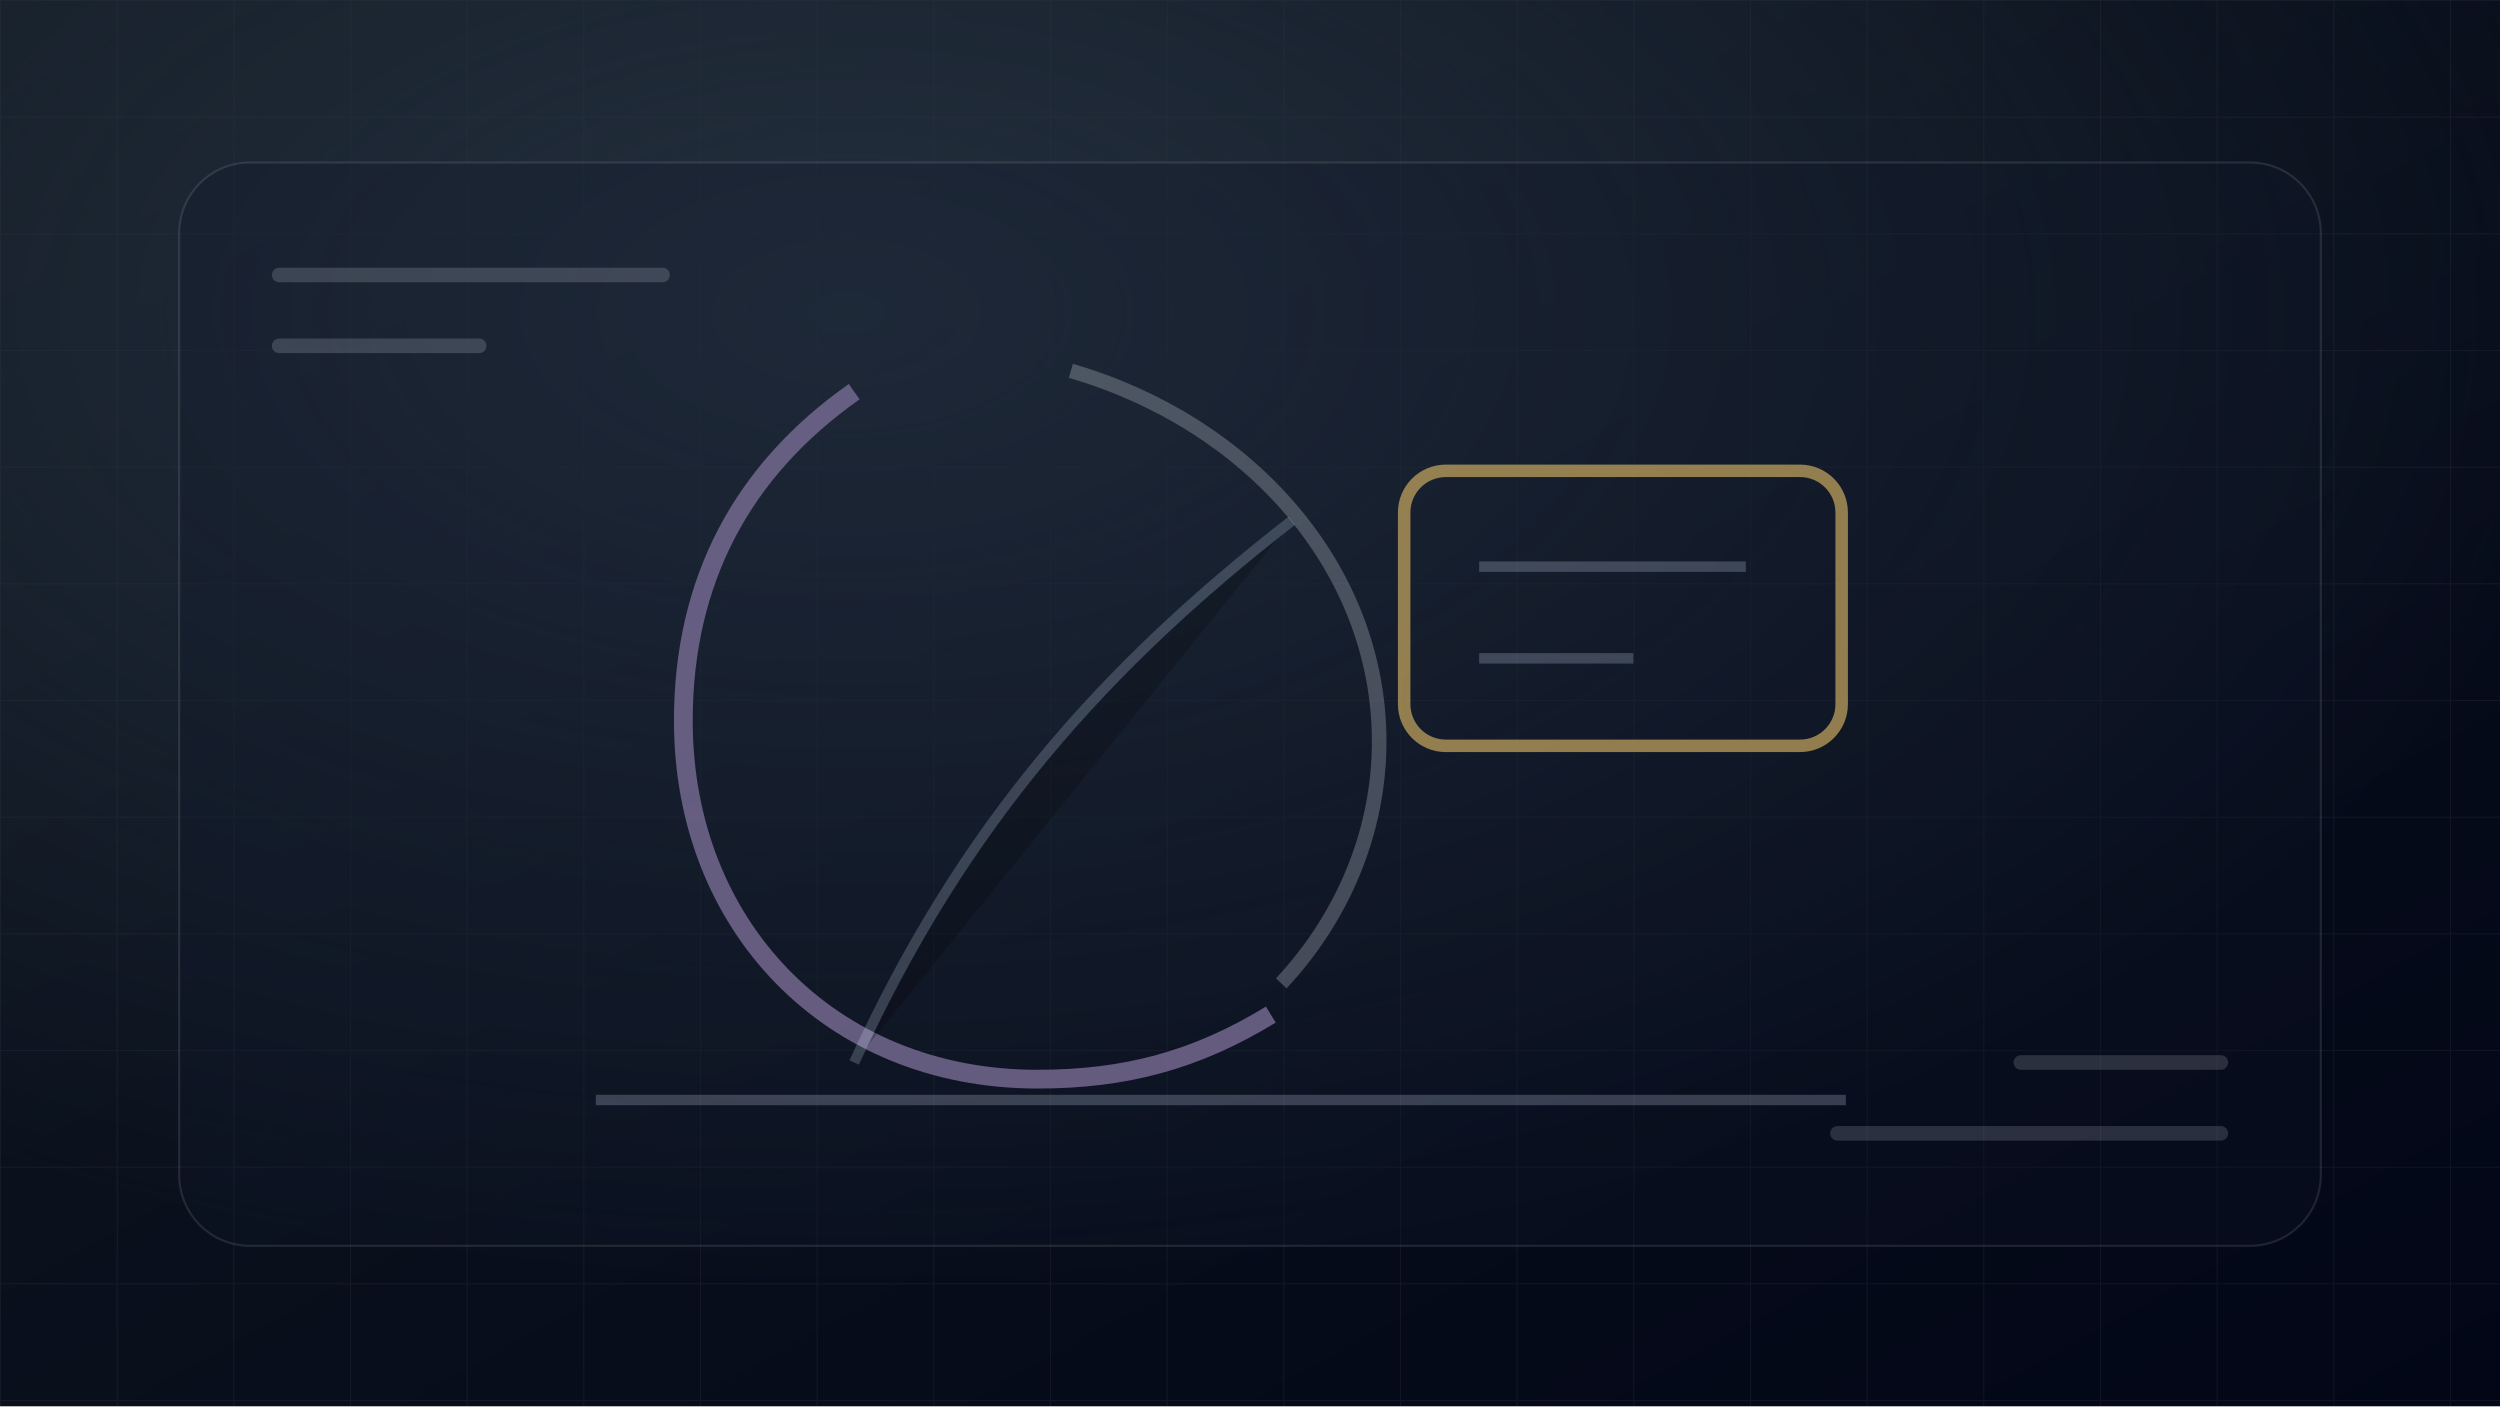
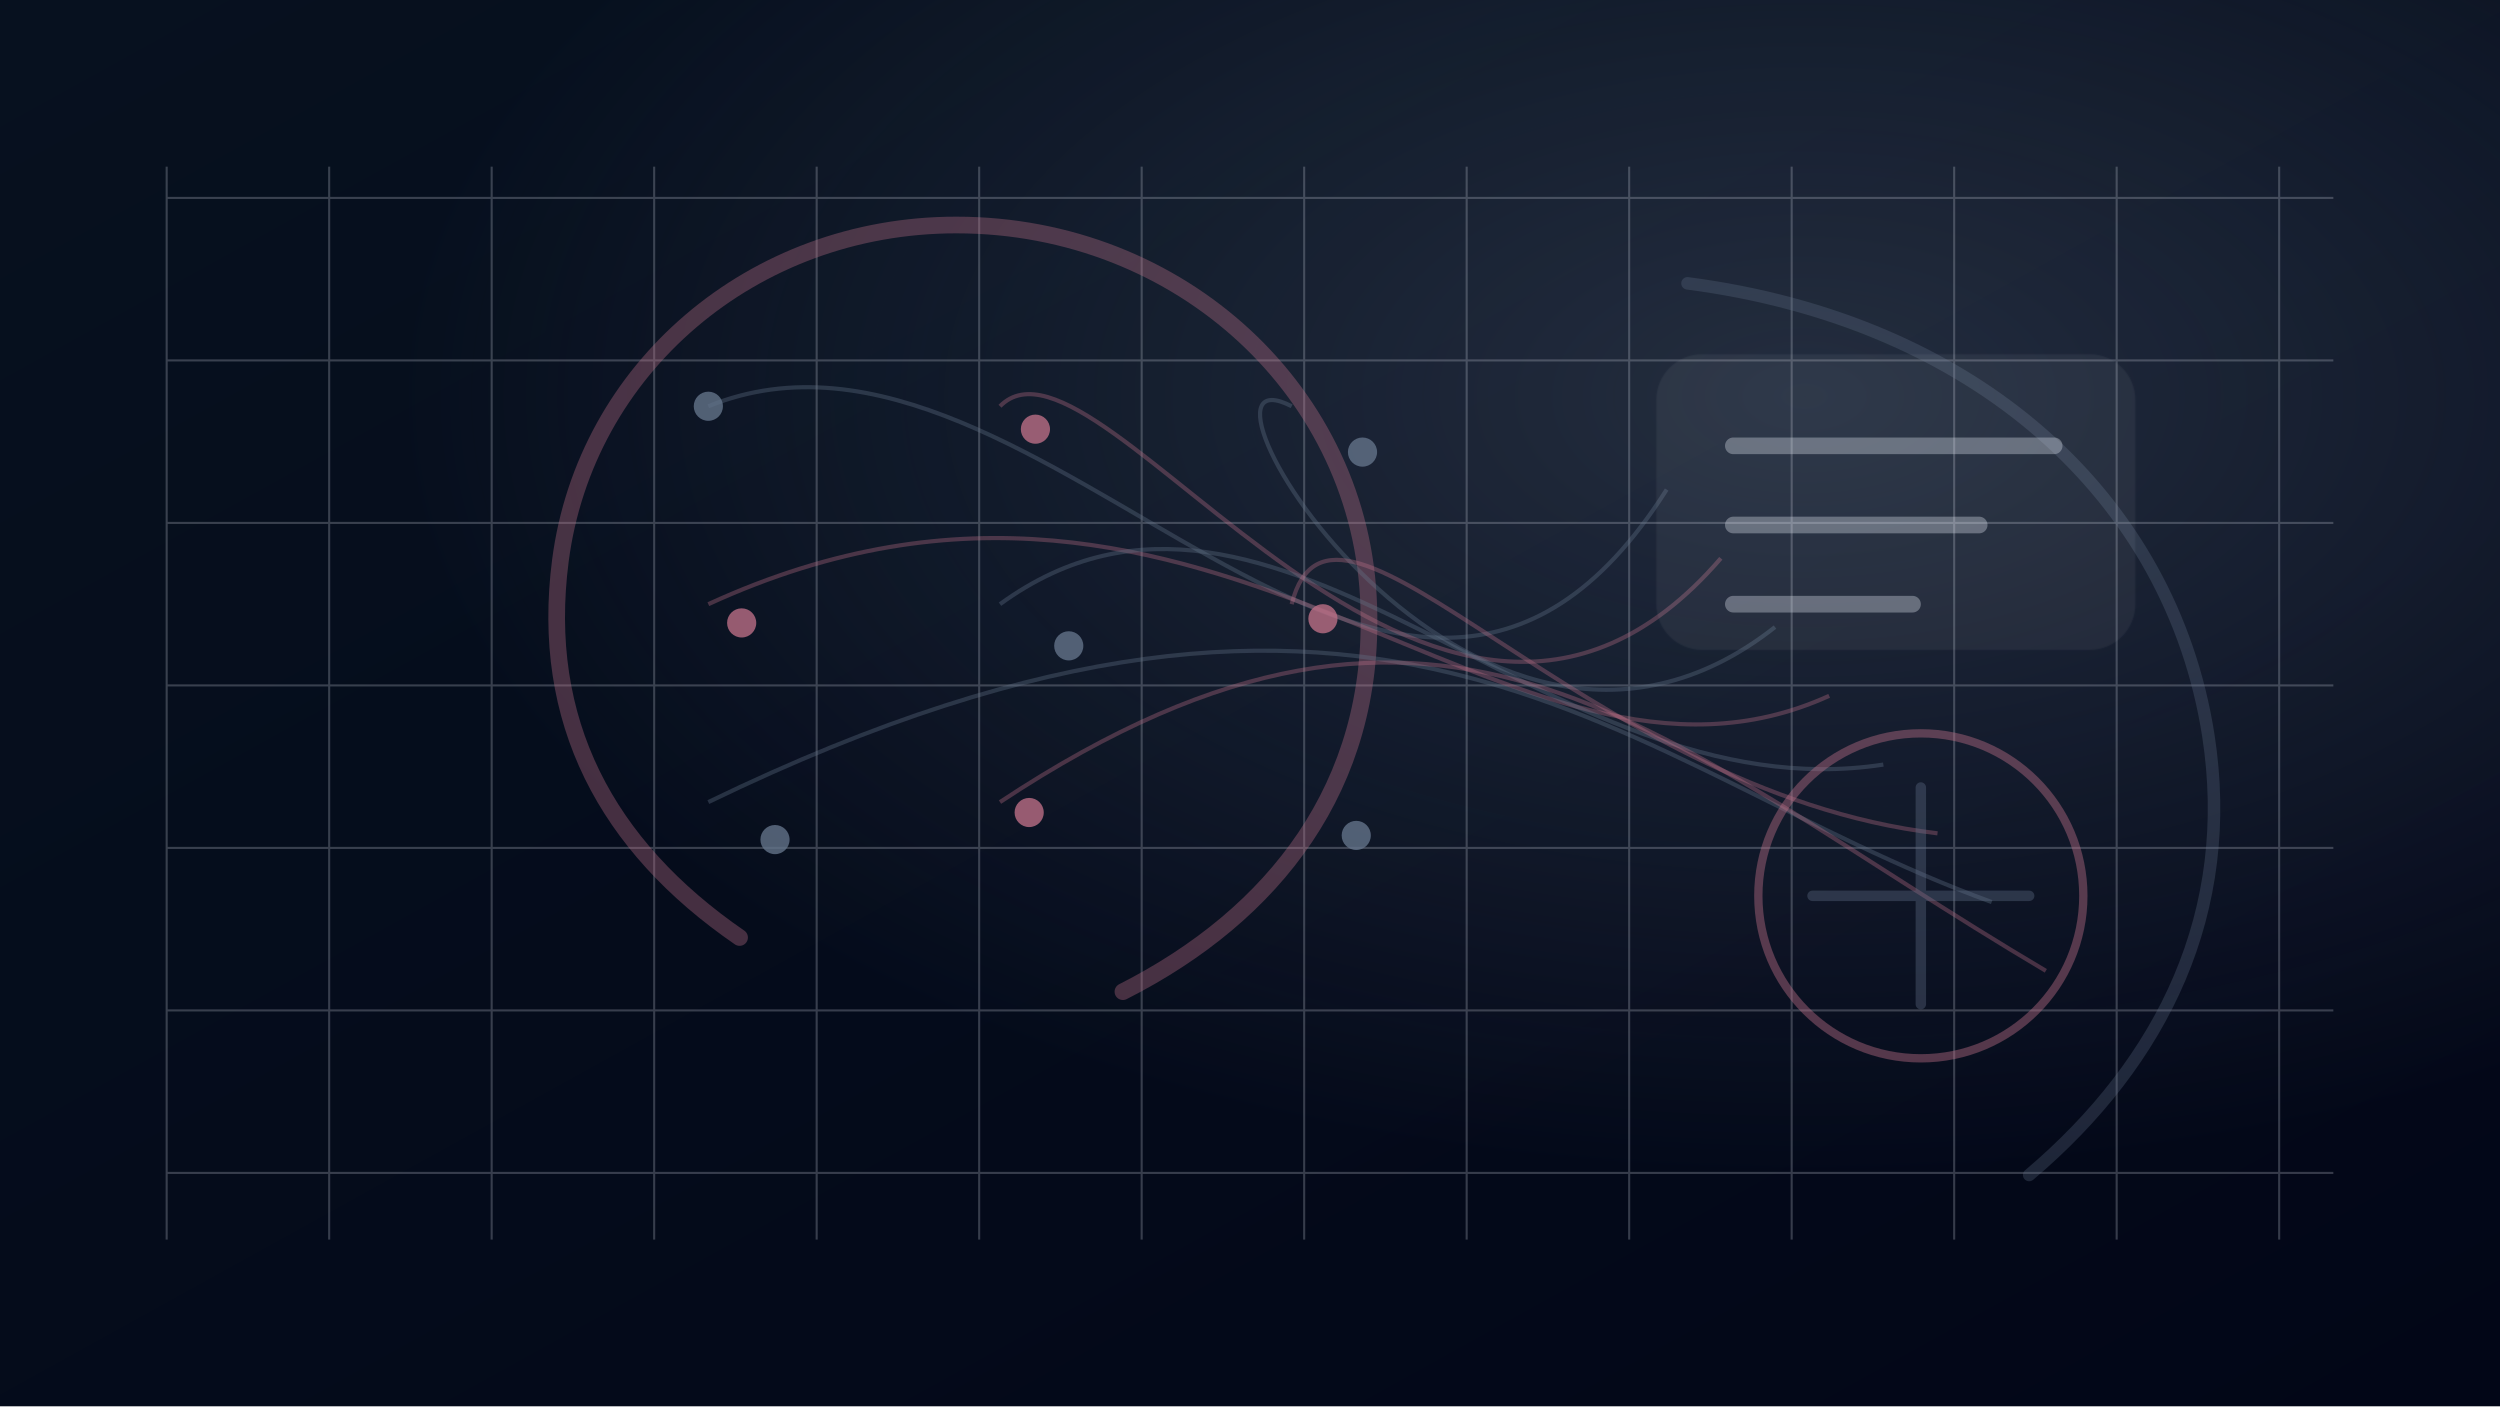
<svg xmlns="http://www.w3.org/2000/svg" width="1200" height="675" viewBox="0 0 1200 675" role="img" aria-labelledby="title desc">
  <defs>
    <linearGradient id="bg" x1="0" y1="0" x2="1" y2="1">
-       <stop offset="0" stop-color="#101820" />
+       <stop offset="0" stop-color="#07111f" />
      <stop offset="1" stop-color="#020617" />
    </linearGradient>
-     <radialGradient id="wash" cx="34%" cy="22%" r="70%">
-       <stop offset="0" stop-color="#263241" stop-opacity=".92" />
-       <stop offset="1" stop-color="#263241" stop-opacity="0" />
+     <radialGradient id="pulse" cx=".72" cy=".28" r=".56">
+       <stop offset="0" stop-color="#64748b" stop-opacity=".32" />
+       <stop offset="1" stop-color="#64748b" stop-opacity="0" />
    </radialGradient>
-     <pattern id="grid" width="56" height="56" patternUnits="userSpaceOnUse">
-       <path d="M56 0H0v56" fill="none" stroke="#e2e8f0" stroke-opacity=".055" stroke-width="1" />
-     </pattern>
  </defs>
  <rect width="1200" height="675" fill="url(#bg)" />
-   <rect width="1200" height="675" fill="url(#grid)" />
-   <rect width="1200" height="675" fill="url(#wash)" />
-   <rect x="86" y="78" width="1028" height="520" rx="34" fill="#0f172a" fill-opacity=".28" stroke="#e2e8f0" stroke-opacity=".12" />
-   <path d="M134 132h184M134 166h96" stroke="#e2e8f0" stroke-opacity=".18" stroke-width="7" stroke-linecap="round" />
-   <path d="M1066 544h-184M1066 510h-96" stroke="#e2e8f0" stroke-opacity=".16" stroke-width="7" stroke-linecap="round" />
-   <path d="M410 188c-54 38-82 91-82 158 0 98 70 172 170 172 42 0 76-9 112-31" fill="none" stroke="#7c6f99" stroke-width="9" opacity=".78" />
-   <path d="M514 178c86 25 148 95 148 178 0 44-18 85-47 116" fill="none" stroke="#e2e8f0" stroke-width="7" opacity=".25" />
-   <rect x="674" y="226" width="210" height="132" rx="20" fill="none" stroke="#c9a85f" stroke-width="6" opacity=".7" />
-   <path d="M710 272h128M710 316h74M286 528h600" stroke="#dbeafe" stroke-width="5" opacity=".22" />
-   <path d="M620 250c-90 70-158 146-210 260" stroke="#dbeafe" stroke-width="5" opacity=".2" />
+   <rect width="1200" height="675" fill="url(#pulse)" />
+   <g opacity=".24" stroke="#d8dee9" stroke-width="1">
+     <path d="M 80 80 V 595" />
+     <path d="M 158 80 V 595" />
+     <path d="M 236 80 V 595" />
+     <path d="M 314 80 V 595" />
+     <path d="M 392 80 V 595" />
+     <path d="M 470 80 V 595" />
+     <path d="M 548 80 V 595" />
+     <path d="M 626 80 V 595" />
+     <path d="M 704 80 V 595" />
+     <path d="M 782 80 V 595" />
+     <path d="M 860 80 V 595" />
+     <path d="M 938 80 V 595" />
+     <path d="M 1016 80 V 595" />
+     <path d="M 1094 80 V 595" />
+     <path d="M 80 95 H 1120" />
+     <path d="M 80 173 H 1120" />
+     <path d="M 80 251 H 1120" />
+     <path d="M 80 329 H 1120" />
+     <path d="M 80 407 H 1120" />
+     <path d="M 80 485 H 1120" />
+     <path d="M 80 563 H 1120" />
+   </g>
+   <g transform="translate(80 20)">
+     <path d="M275 430c-64-44-96-104-86-181 12-92 92-161 190-161 108 0 195 81 198 183 3 86-45 148-118 185" fill="none" stroke="#be6f87" stroke-width="8" opacity=".35" stroke-linecap="round" />
+     <path d="M730 116c138 18 232 102 250 217 13 84-21 156-86 211" fill="none" stroke="#64748b" stroke-width="6" opacity=".28" stroke-linecap="round" />
+     <path d="M 260 175 C 420 110, 590 420, 720 215" stroke="#64748b" stroke-width="2" opacity=".34" fill="none" />
+     <path d="M 400 175 C 448 126, 608 408, 746 248" stroke="#be6f87" stroke-width="2" opacity=".34" fill="none" />
+     <path d="M 540 175 C 476 142, 626 396, 772 281" stroke="#64748b" stroke-width="2" opacity=".34" fill="none" />
+     <path d="M 260 270 C 504 158, 644 384, 798 314" stroke="#be6f87" stroke-width="2" opacity=".34" fill="none" />
+     <path d="M 400 270 C 532 174, 662 372, 824 347" stroke="#64748b" stroke-width="2" opacity=".34" fill="none" />
+     <path d="M 540 270 C 560 190, 680 360, 850 380" stroke="#be6f87" stroke-width="2" opacity=".34" fill="none" />
+     <path d="M 260 365 C 588 206, 698 348, 876 413" stroke="#64748b" stroke-width="2" opacity=".34" fill="none" />
+     <path d="M 400 365 C 616 222, 716 336, 902 446" stroke="#be6f87" stroke-width="2" opacity=".34" fill="none" />
+     <circle cx="260" cy="175" r="7" fill="#64748b" opacity=".78" />
+     <circle cx="417" cy="186" r="7" fill="#be6f87" opacity=".78" />
+     <circle cx="574" cy="197" r="7" fill="#64748b" opacity=".78" />
+     <circle cx="276" cy="279" r="7" fill="#be6f87" opacity=".78" />
+     <circle cx="433" cy="290" r="7" fill="#64748b" opacity=".78" />
+     <circle cx="555" cy="277" r="7" fill="#be6f87" opacity=".78" />
+     <circle cx="292" cy="383" r="7" fill="#64748b" opacity=".78" />
+     <circle cx="414" cy="370" r="7" fill="#be6f87" opacity=".78" />
+     <circle cx="571" cy="381" r="7" fill="#64748b" opacity=".78" />
+     <rect x="715" y="150" width="230" height="142" rx="22" fill="#ffffff" opacity=".055" stroke="#64748b" stroke-opacity=".35" />
+     <path d="M752 194h154M752 232h118M752 270h86" stroke="#d8dee9" stroke-width="8" opacity=".36" stroke-linecap="round" />
+     <circle cx="842" cy="410" r="78" fill="none" stroke="#be6f87" stroke-width="4" opacity=".42" />
+     <path d="M790 410h104M842 358v104" stroke="#64748b" stroke-width="5" opacity=".35" stroke-linecap="round" />
+   </g>
</svg>
